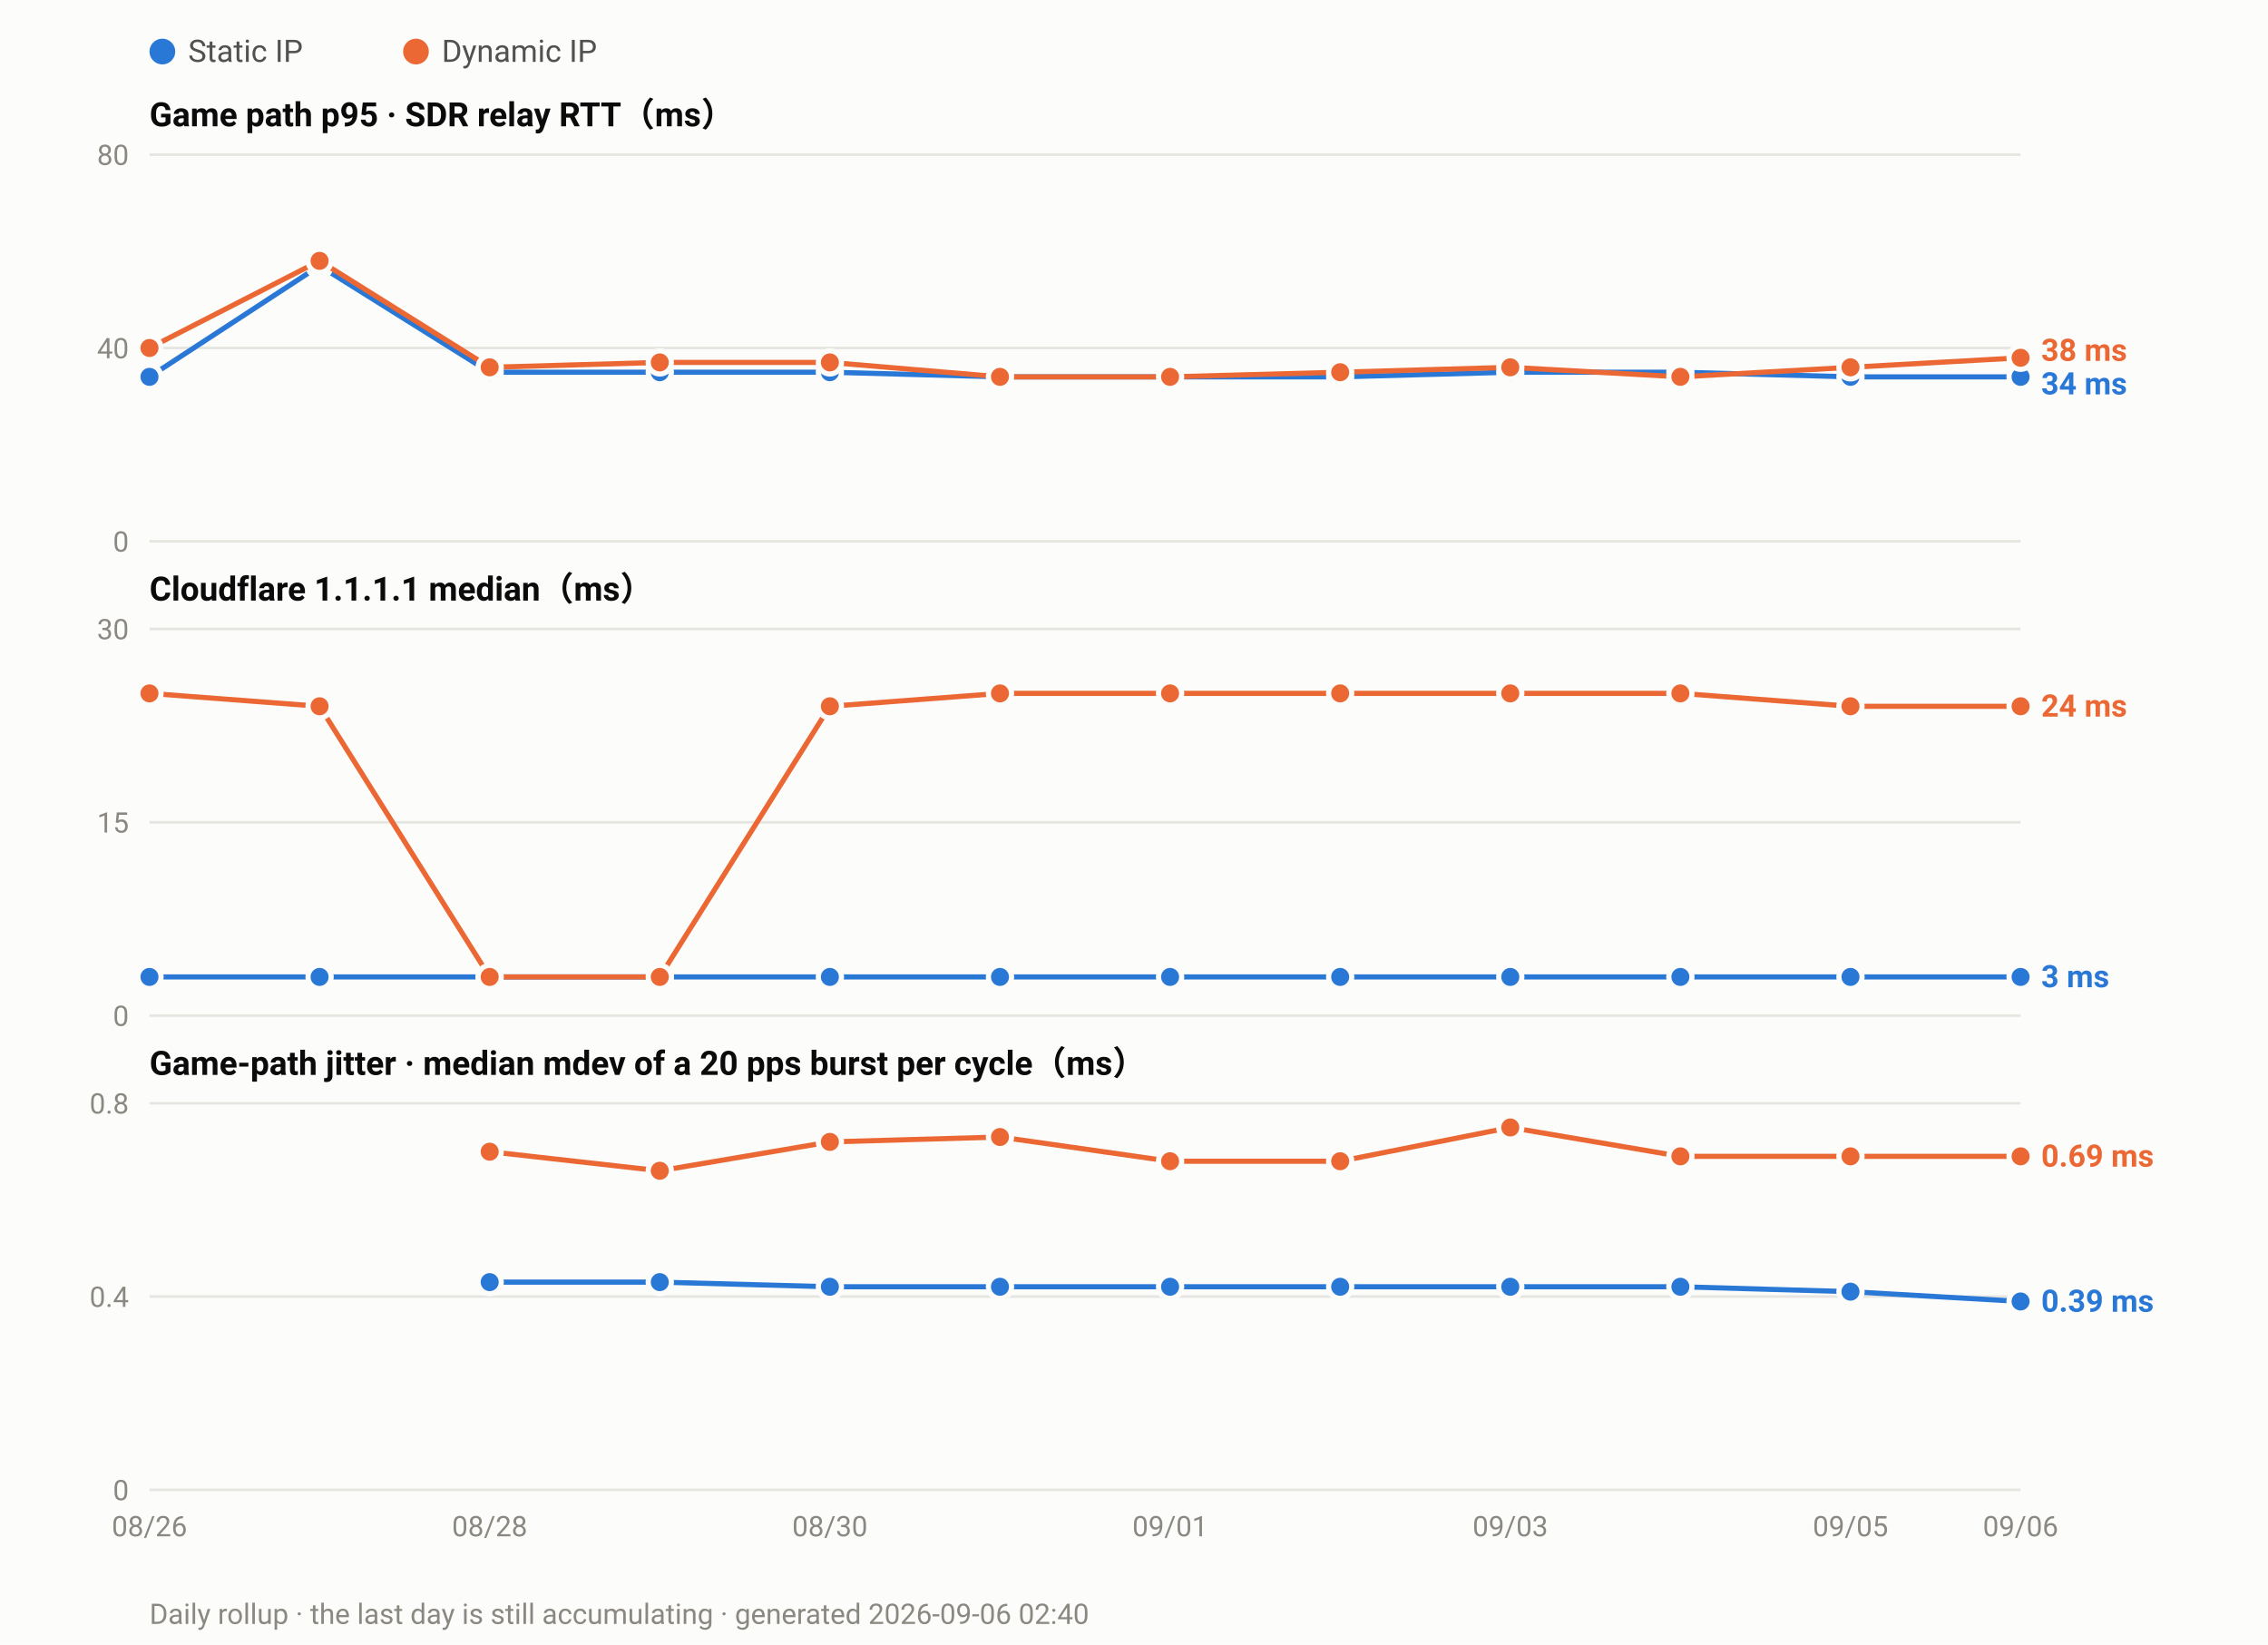
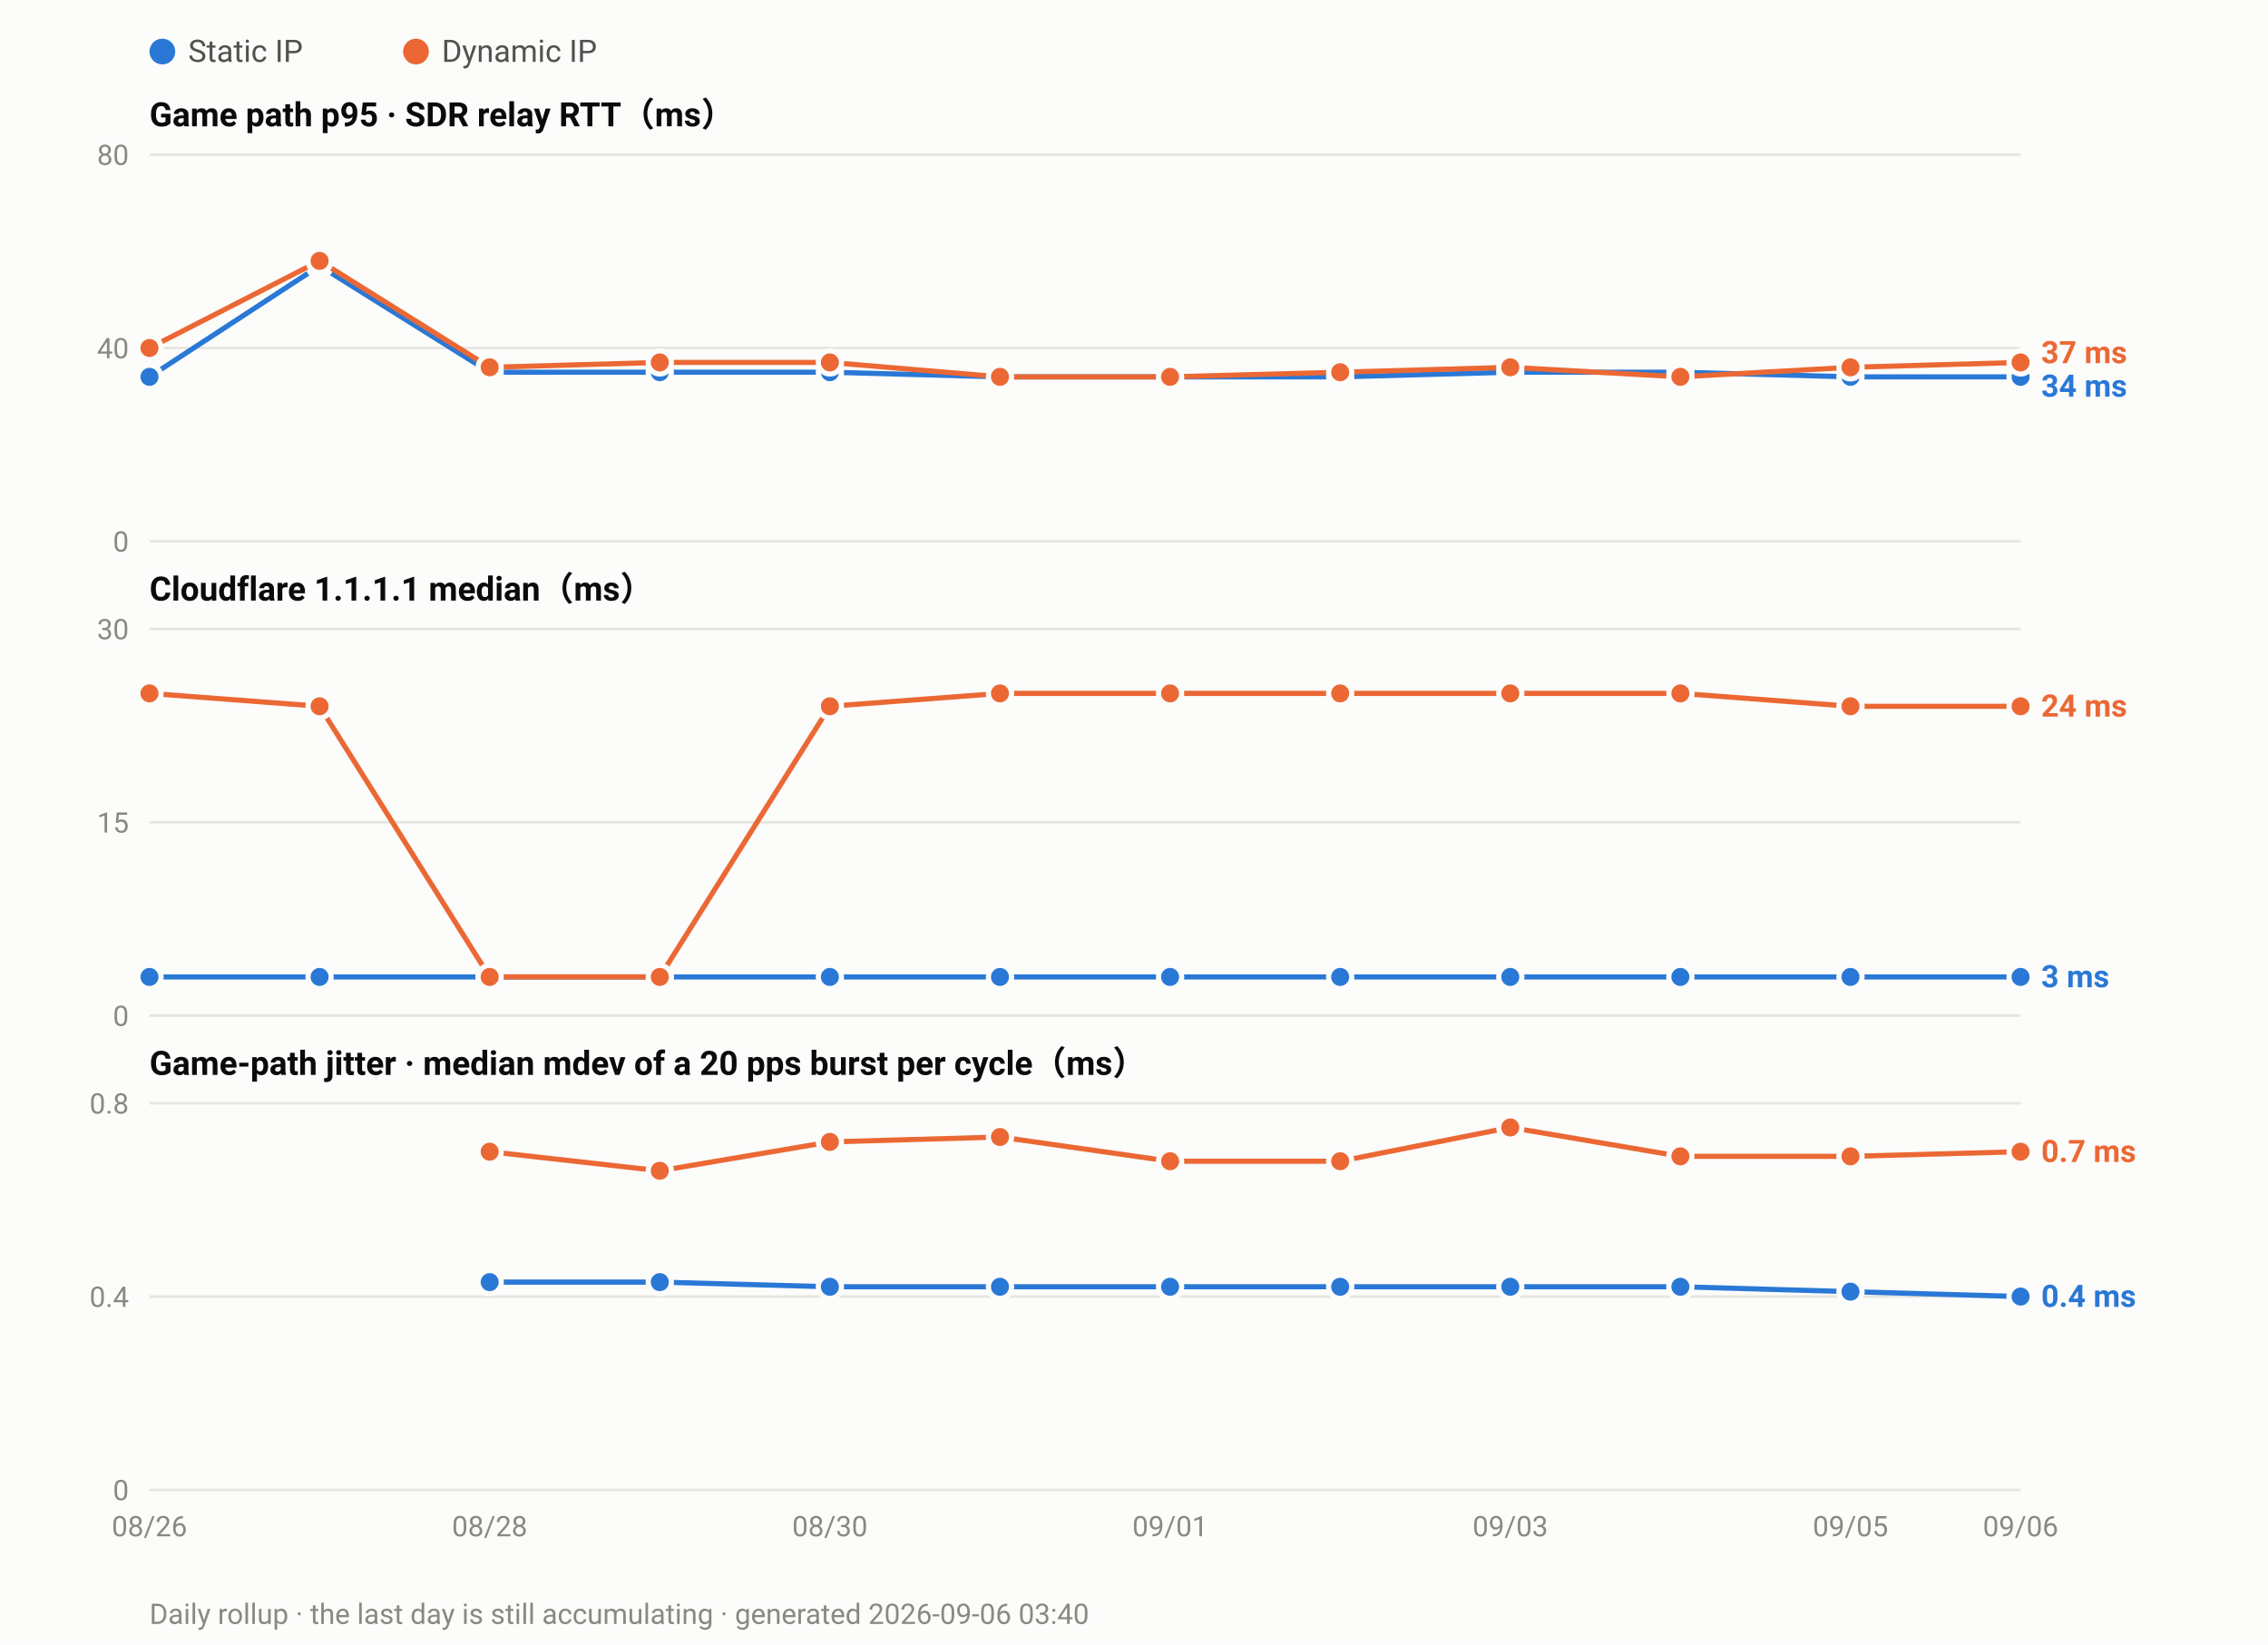
<svg xmlns="http://www.w3.org/2000/svg" width="880" height="638" viewBox="0 0 880 638" font-family="ui-sans-serif,-apple-system,Segoe UI,Roboto,Helvetica,Arial,sans-serif">
  <rect width="880" height="638" fill="#fcfcfb" />
  <circle cx="63.0" cy="20" r="5" fill="#2a78d6" />
  <text x="73.0" y="24" font-size="12" fill="#52514e">Static IP</text>
  <circle cx="161.4" cy="20" r="5" fill="#eb6834" />
  <text x="171.4" y="24" font-size="12" fill="#52514e">Dynamic IP</text>
  <text x="58" y="49.0" font-size="13" font-weight="600" fill="#0b0b0b">Game path p95 · SDR relay RTT（ms）</text>
  <line x1="58" y1="210.0" x2="784.0" y2="210.0" stroke="#e6e5e0" stroke-width="1" />
  <text x="50" y="214.0" font-size="11" text-anchor="end" fill="#8a8880">0</text>
  <line x1="58" y1="135.0" x2="784.0" y2="135.0" stroke="#e6e5e0" stroke-width="1" />
  <text x="50" y="139.0" font-size="11" text-anchor="end" fill="#8a8880">40</text>
  <line x1="58" y1="60.0" x2="784.0" y2="60.0" stroke="#e6e5e0" stroke-width="1" />
  <text x="50" y="64.0" font-size="11" text-anchor="end" fill="#8a8880">80</text>
  <polyline fill="none" stroke="#2a78d6" stroke-width="2" stroke-linejoin="round" points="58.0,146.2 124.0,103.1 190.0,144.4 256.0,144.4 322.0,144.4 388.0,146.2 454.0,146.2 520.0,146.2 586.0,144.4 652.0,144.4 718.0,146.2 784.0,146.2" />
  <circle cx="58.0" cy="146.2" r="4.5" fill="#2a78d6" stroke="#fcfcfb" stroke-width="2" />
  <circle cx="124.0" cy="103.1" r="4.5" fill="#2a78d6" stroke="#fcfcfb" stroke-width="2" />
  <circle cx="190.0" cy="144.4" r="4.5" fill="#2a78d6" stroke="#fcfcfb" stroke-width="2" />
  <circle cx="256.0" cy="144.4" r="4.5" fill="#2a78d6" stroke="#fcfcfb" stroke-width="2" />
  <circle cx="322.0" cy="144.4" r="4.5" fill="#2a78d6" stroke="#fcfcfb" stroke-width="2" />
  <circle cx="388.0" cy="146.2" r="4.5" fill="#2a78d6" stroke="#fcfcfb" stroke-width="2" />
  <circle cx="454.0" cy="146.2" r="4.5" fill="#2a78d6" stroke="#fcfcfb" stroke-width="2" />
  <circle cx="520.0" cy="146.2" r="4.5" fill="#2a78d6" stroke="#fcfcfb" stroke-width="2" />
  <circle cx="586.0" cy="144.4" r="4.5" fill="#2a78d6" stroke="#fcfcfb" stroke-width="2" />
  <circle cx="652.0" cy="144.4" r="4.5" fill="#2a78d6" stroke="#fcfcfb" stroke-width="2" />
  <circle cx="718.0" cy="146.2" r="4.5" fill="#2a78d6" stroke="#fcfcfb" stroke-width="2" />
  <circle cx="784.0" cy="146.2" r="4.5" fill="#2a78d6" stroke="#fcfcfb" stroke-width="2" />
-   <polyline fill="none" stroke="#eb6834" stroke-width="2" stroke-linejoin="round" points="58.0,135.0 124.0,101.2 190.0,142.5 256.0,140.6 322.0,140.6 388.0,146.2 454.0,146.2 520.0,144.4 586.0,142.5 652.0,146.2 718.0,142.5 784.0,138.8" />
+   <polyline fill="none" stroke="#eb6834" stroke-width="2" stroke-linejoin="round" points="58.0,135.0 124.0,101.2 190.0,142.5 256.0,140.6 322.0,140.6 388.0,146.2 454.0,146.2 520.0,144.4 586.0,142.5 652.0,146.2 718.0,142.5 784.0,140.6" />
  <circle cx="58.0" cy="135.0" r="4.5" fill="#eb6834" stroke="#fcfcfb" stroke-width="2" />
  <circle cx="124.0" cy="101.2" r="4.5" fill="#eb6834" stroke="#fcfcfb" stroke-width="2" />
  <circle cx="190.0" cy="142.5" r="4.5" fill="#eb6834" stroke="#fcfcfb" stroke-width="2" />
  <circle cx="256.0" cy="140.6" r="4.5" fill="#eb6834" stroke="#fcfcfb" stroke-width="2" />
  <circle cx="322.0" cy="140.6" r="4.5" fill="#eb6834" stroke="#fcfcfb" stroke-width="2" />
  <circle cx="388.0" cy="146.2" r="4.5" fill="#eb6834" stroke="#fcfcfb" stroke-width="2" />
  <circle cx="454.0" cy="146.2" r="4.5" fill="#eb6834" stroke="#fcfcfb" stroke-width="2" />
  <circle cx="520.0" cy="144.4" r="4.5" fill="#eb6834" stroke="#fcfcfb" stroke-width="2" />
  <circle cx="586.0" cy="142.5" r="4.5" fill="#eb6834" stroke="#fcfcfb" stroke-width="2" />
  <circle cx="652.0" cy="146.2" r="4.5" fill="#eb6834" stroke="#fcfcfb" stroke-width="2" />
  <circle cx="718.0" cy="142.5" r="4.5" fill="#eb6834" stroke="#fcfcfb" stroke-width="2" />
-   <circle cx="784.0" cy="138.8" r="4.5" fill="#eb6834" stroke="#fcfcfb" stroke-width="2" />
-   <text x="792.0" y="140.0" font-size="12" font-weight="600" fill="#eb6834">38 ms</text>
-   <text x="792.0" y="153.0" font-size="12" font-weight="600" fill="#2a78d6">34 ms</text>
+   <circle cx="784.0" cy="140.6" r="4.5" fill="#eb6834" stroke="#fcfcfb" stroke-width="2" />
+   <text x="792.0" y="140.9" font-size="12" font-weight="600" fill="#eb6834">37 ms</text>
+   <text x="792.0" y="153.9" font-size="12" font-weight="600" fill="#2a78d6">34 ms</text>
  <text x="58" y="233.0" font-size="13" font-weight="600" fill="#0b0b0b">Cloudflare 1.1.1.1 median（ms）</text>
  <line x1="58" y1="394.0" x2="784.0" y2="394.0" stroke="#e6e5e0" stroke-width="1" />
  <text x="50" y="398.0" font-size="11" text-anchor="end" fill="#8a8880">0</text>
  <line x1="58" y1="319.0" x2="784.0" y2="319.0" stroke="#e6e5e0" stroke-width="1" />
  <text x="50" y="323.0" font-size="11" text-anchor="end" fill="#8a8880">15</text>
  <line x1="58" y1="244.0" x2="784.0" y2="244.0" stroke="#e6e5e0" stroke-width="1" />
  <text x="50" y="248.0" font-size="11" text-anchor="end" fill="#8a8880">30</text>
  <polyline fill="none" stroke="#2a78d6" stroke-width="2" stroke-linejoin="round" points="58.0,379.0 124.0,379.0 190.0,379.0 256.0,379.0 322.0,379.0 388.0,379.0 454.0,379.0 520.0,379.0 586.0,379.0 652.0,379.0 718.0,379.0 784.0,379.0" />
  <circle cx="58.0" cy="379.0" r="4.5" fill="#2a78d6" stroke="#fcfcfb" stroke-width="2" />
  <circle cx="124.0" cy="379.0" r="4.5" fill="#2a78d6" stroke="#fcfcfb" stroke-width="2" />
  <circle cx="190.0" cy="379.0" r="4.5" fill="#2a78d6" stroke="#fcfcfb" stroke-width="2" />
  <circle cx="256.0" cy="379.0" r="4.5" fill="#2a78d6" stroke="#fcfcfb" stroke-width="2" />
  <circle cx="322.0" cy="379.0" r="4.5" fill="#2a78d6" stroke="#fcfcfb" stroke-width="2" />
  <circle cx="388.0" cy="379.0" r="4.5" fill="#2a78d6" stroke="#fcfcfb" stroke-width="2" />
  <circle cx="454.0" cy="379.0" r="4.5" fill="#2a78d6" stroke="#fcfcfb" stroke-width="2" />
  <circle cx="520.0" cy="379.0" r="4.5" fill="#2a78d6" stroke="#fcfcfb" stroke-width="2" />
  <circle cx="586.0" cy="379.0" r="4.5" fill="#2a78d6" stroke="#fcfcfb" stroke-width="2" />
  <circle cx="652.0" cy="379.0" r="4.5" fill="#2a78d6" stroke="#fcfcfb" stroke-width="2" />
  <circle cx="718.0" cy="379.0" r="4.5" fill="#2a78d6" stroke="#fcfcfb" stroke-width="2" />
  <circle cx="784.0" cy="379.0" r="4.5" fill="#2a78d6" stroke="#fcfcfb" stroke-width="2" />
  <polyline fill="none" stroke="#eb6834" stroke-width="2" stroke-linejoin="round" points="58.0,269.0 124.0,274.0 190.0,379.0 256.0,379.0 322.0,274.0 388.0,269.0 454.0,269.0 520.0,269.0 586.0,269.0 652.0,269.0 718.0,274.0 784.0,274.0" />
  <circle cx="58.0" cy="269.0" r="4.5" fill="#eb6834" stroke="#fcfcfb" stroke-width="2" />
  <circle cx="124.0" cy="274.0" r="4.5" fill="#eb6834" stroke="#fcfcfb" stroke-width="2" />
  <circle cx="190.0" cy="379.0" r="4.5" fill="#eb6834" stroke="#fcfcfb" stroke-width="2" />
  <circle cx="256.0" cy="379.0" r="4.5" fill="#eb6834" stroke="#fcfcfb" stroke-width="2" />
  <circle cx="322.0" cy="274.0" r="4.5" fill="#eb6834" stroke="#fcfcfb" stroke-width="2" />
  <circle cx="388.0" cy="269.0" r="4.5" fill="#eb6834" stroke="#fcfcfb" stroke-width="2" />
  <circle cx="454.0" cy="269.0" r="4.5" fill="#eb6834" stroke="#fcfcfb" stroke-width="2" />
  <circle cx="520.0" cy="269.0" r="4.5" fill="#eb6834" stroke="#fcfcfb" stroke-width="2" />
  <circle cx="586.0" cy="269.0" r="4.5" fill="#eb6834" stroke="#fcfcfb" stroke-width="2" />
  <circle cx="652.0" cy="269.0" r="4.5" fill="#eb6834" stroke="#fcfcfb" stroke-width="2" />
  <circle cx="718.0" cy="274.0" r="4.5" fill="#eb6834" stroke="#fcfcfb" stroke-width="2" />
  <circle cx="784.0" cy="274.0" r="4.5" fill="#eb6834" stroke="#fcfcfb" stroke-width="2" />
  <text x="792.0" y="278.0" font-size="12" font-weight="600" fill="#eb6834">24 ms</text>
  <text x="792.0" y="383.0" font-size="12" font-weight="600" fill="#2a78d6">3 ms</text>
  <text x="58" y="417.0" font-size="13" font-weight="600" fill="#0b0b0b">Game-path jitter · median mdev of a 20 pps burst per cycle（ms）</text>
  <line x1="58" y1="578.0" x2="784.0" y2="578.0" stroke="#e6e5e0" stroke-width="1" />
  <text x="50" y="582.0" font-size="11" text-anchor="end" fill="#8a8880">0</text>
  <line x1="58" y1="503.0" x2="784.0" y2="503.0" stroke="#e6e5e0" stroke-width="1" />
  <text x="50" y="507.0" font-size="11" text-anchor="end" fill="#8a8880">0.4</text>
  <line x1="58" y1="428.0" x2="784.0" y2="428.0" stroke="#e6e5e0" stroke-width="1" />
  <text x="50" y="432.0" font-size="11" text-anchor="end" fill="#8a8880">0.8</text>
-   <polyline fill="none" stroke="#2a78d6" stroke-width="2" stroke-linejoin="round" points="190.0,497.4 256.0,497.4 322.0,499.2 388.0,499.2 454.0,499.2 520.0,499.2 586.0,499.2 652.0,499.2 718.0,501.1 784.0,504.9" />
+   <polyline fill="none" stroke="#2a78d6" stroke-width="2" stroke-linejoin="round" points="190.0,497.4 256.0,497.4 322.0,499.2 388.0,499.2 454.0,499.2 520.0,499.2 586.0,499.2 652.0,499.2 718.0,501.1 784.0,503.0" />
  <circle cx="190.0" cy="497.4" r="4.5" fill="#2a78d6" stroke="#fcfcfb" stroke-width="2" />
  <circle cx="256.0" cy="497.4" r="4.5" fill="#2a78d6" stroke="#fcfcfb" stroke-width="2" />
  <circle cx="322.0" cy="499.2" r="4.5" fill="#2a78d6" stroke="#fcfcfb" stroke-width="2" />
  <circle cx="388.0" cy="499.2" r="4.5" fill="#2a78d6" stroke="#fcfcfb" stroke-width="2" />
  <circle cx="454.0" cy="499.2" r="4.5" fill="#2a78d6" stroke="#fcfcfb" stroke-width="2" />
  <circle cx="520.0" cy="499.2" r="4.5" fill="#2a78d6" stroke="#fcfcfb" stroke-width="2" />
  <circle cx="586.0" cy="499.2" r="4.5" fill="#2a78d6" stroke="#fcfcfb" stroke-width="2" />
  <circle cx="652.0" cy="499.2" r="4.5" fill="#2a78d6" stroke="#fcfcfb" stroke-width="2" />
  <circle cx="718.0" cy="501.1" r="4.5" fill="#2a78d6" stroke="#fcfcfb" stroke-width="2" />
-   <circle cx="784.0" cy="504.9" r="4.5" fill="#2a78d6" stroke="#fcfcfb" stroke-width="2" />
-   <polyline fill="none" stroke="#eb6834" stroke-width="2" stroke-linejoin="round" points="190.0,446.8 256.0,454.2 322.0,443.0 388.0,441.1 454.0,450.5 520.0,450.5 586.0,437.4 652.0,448.6 718.0,448.6 784.0,448.6" />
+   <circle cx="784.0" cy="503.0" r="4.5" fill="#2a78d6" stroke="#fcfcfb" stroke-width="2" />
+   <polyline fill="none" stroke="#eb6834" stroke-width="2" stroke-linejoin="round" points="190.0,446.8 256.0,454.2 322.0,443.0 388.0,441.1 454.0,450.5 520.0,450.5 586.0,437.4 652.0,448.6 718.0,448.6 784.0,446.8" />
  <circle cx="190.0" cy="446.8" r="4.5" fill="#eb6834" stroke="#fcfcfb" stroke-width="2" />
  <circle cx="256.0" cy="454.2" r="4.5" fill="#eb6834" stroke="#fcfcfb" stroke-width="2" />
  <circle cx="322.0" cy="443.0" r="4.5" fill="#eb6834" stroke="#fcfcfb" stroke-width="2" />
  <circle cx="388.0" cy="441.1" r="4.5" fill="#eb6834" stroke="#fcfcfb" stroke-width="2" />
  <circle cx="454.0" cy="450.5" r="4.5" fill="#eb6834" stroke="#fcfcfb" stroke-width="2" />
  <circle cx="520.0" cy="450.5" r="4.5" fill="#eb6834" stroke="#fcfcfb" stroke-width="2" />
  <circle cx="586.0" cy="437.4" r="4.5" fill="#eb6834" stroke="#fcfcfb" stroke-width="2" />
  <circle cx="652.0" cy="448.6" r="4.5" fill="#eb6834" stroke="#fcfcfb" stroke-width="2" />
  <circle cx="718.0" cy="448.6" r="4.5" fill="#eb6834" stroke="#fcfcfb" stroke-width="2" />
-   <circle cx="784.0" cy="448.6" r="4.5" fill="#eb6834" stroke="#fcfcfb" stroke-width="2" />
-   <text x="792.0" y="452.6" font-size="12" font-weight="600" fill="#eb6834">0.69 ms</text>
-   <text x="792.0" y="508.9" font-size="12" font-weight="600" fill="#2a78d6">0.39 ms</text>
+   <circle cx="784.0" cy="446.8" r="4.5" fill="#eb6834" stroke="#fcfcfb" stroke-width="2" />
+   <text x="792.0" y="450.8" font-size="12" font-weight="600" fill="#eb6834">0.7 ms</text>
+   <text x="792.0" y="507.0" font-size="12" font-weight="600" fill="#2a78d6">0.4 ms</text>
  <text x="58.0" y="596.0" font-size="11" text-anchor="middle" fill="#8a8880">08/26</text>
  <text x="190.0" y="596.0" font-size="11" text-anchor="middle" fill="#8a8880">08/28</text>
  <text x="322.0" y="596.0" font-size="11" text-anchor="middle" fill="#8a8880">08/30</text>
  <text x="454.0" y="596.0" font-size="11" text-anchor="middle" fill="#8a8880">09/01</text>
  <text x="586.0" y="596.0" font-size="11" text-anchor="middle" fill="#8a8880">09/03</text>
  <text x="718.0" y="596.0" font-size="11" text-anchor="middle" fill="#8a8880">09/05</text>
  <text x="784.0" y="596.0" font-size="11" text-anchor="middle" fill="#8a8880">09/06</text>
-   <text x="58" y="630" font-size="11" fill="#8a8880">Daily rollup · the last day is still accumulating · generated 2026-09-06 02:40</text>
+   <text x="58" y="630" font-size="11" fill="#8a8880">Daily rollup · the last day is still accumulating · generated 2026-09-06 03:40</text>
</svg>
